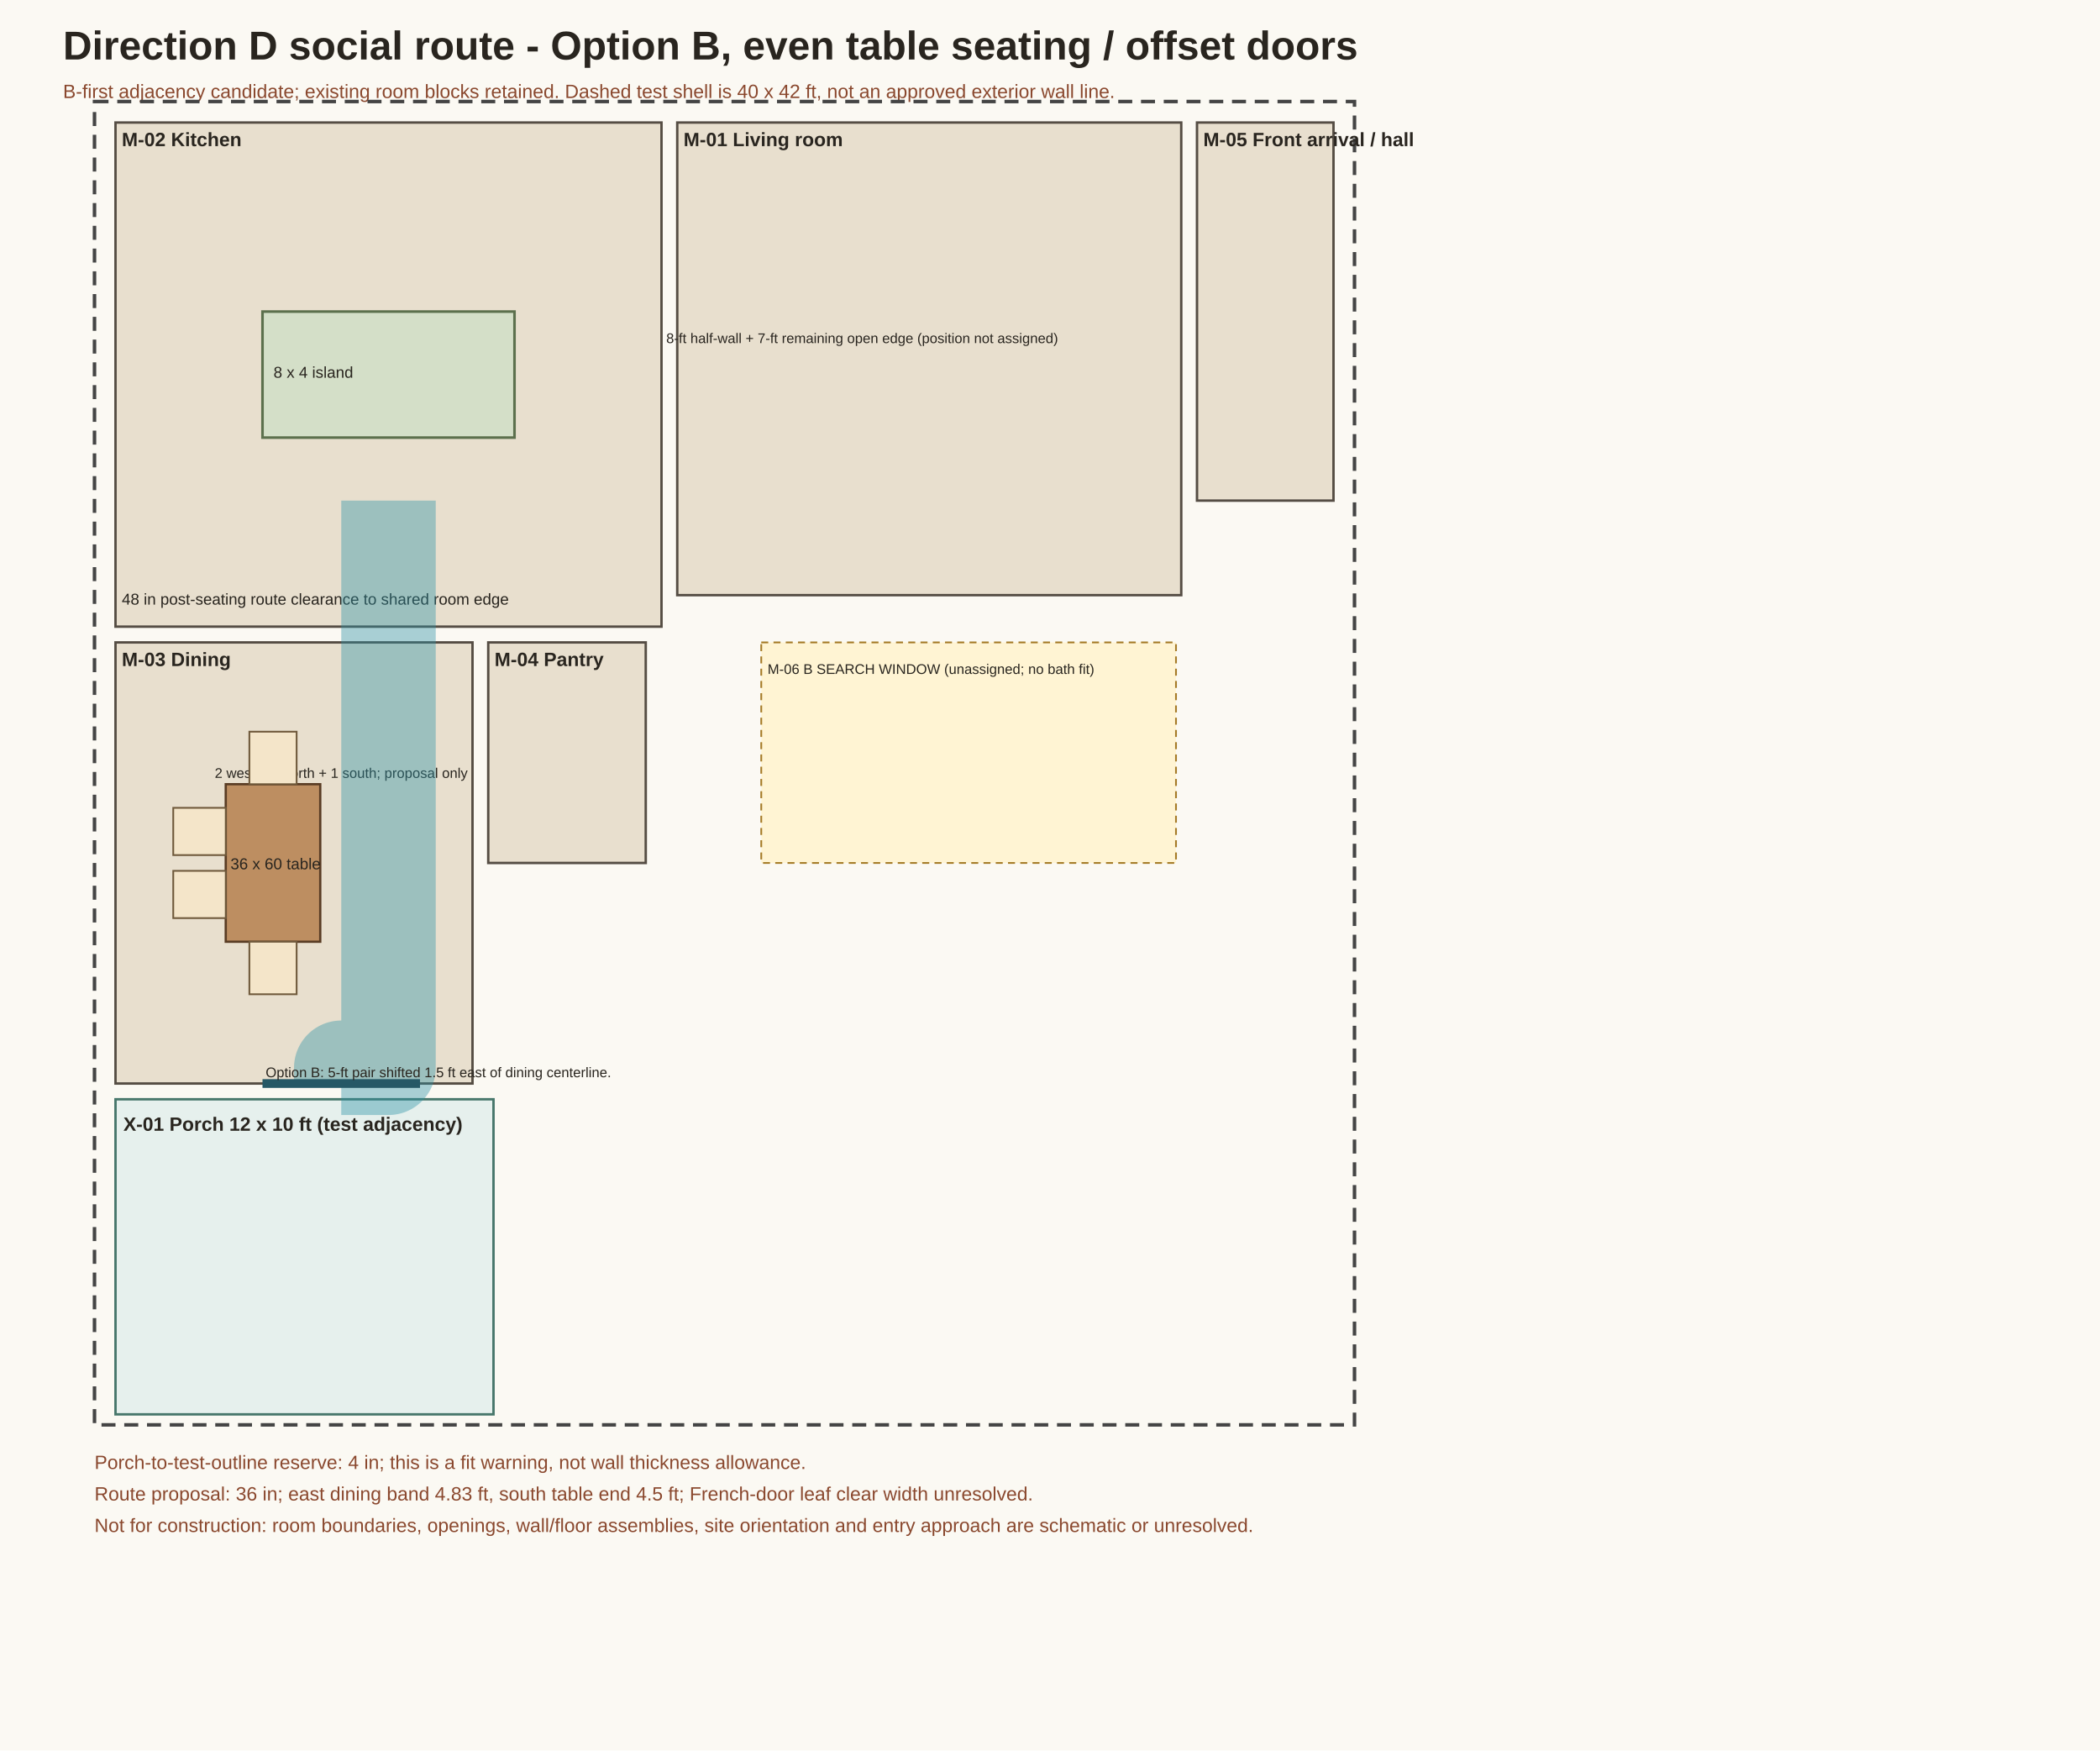
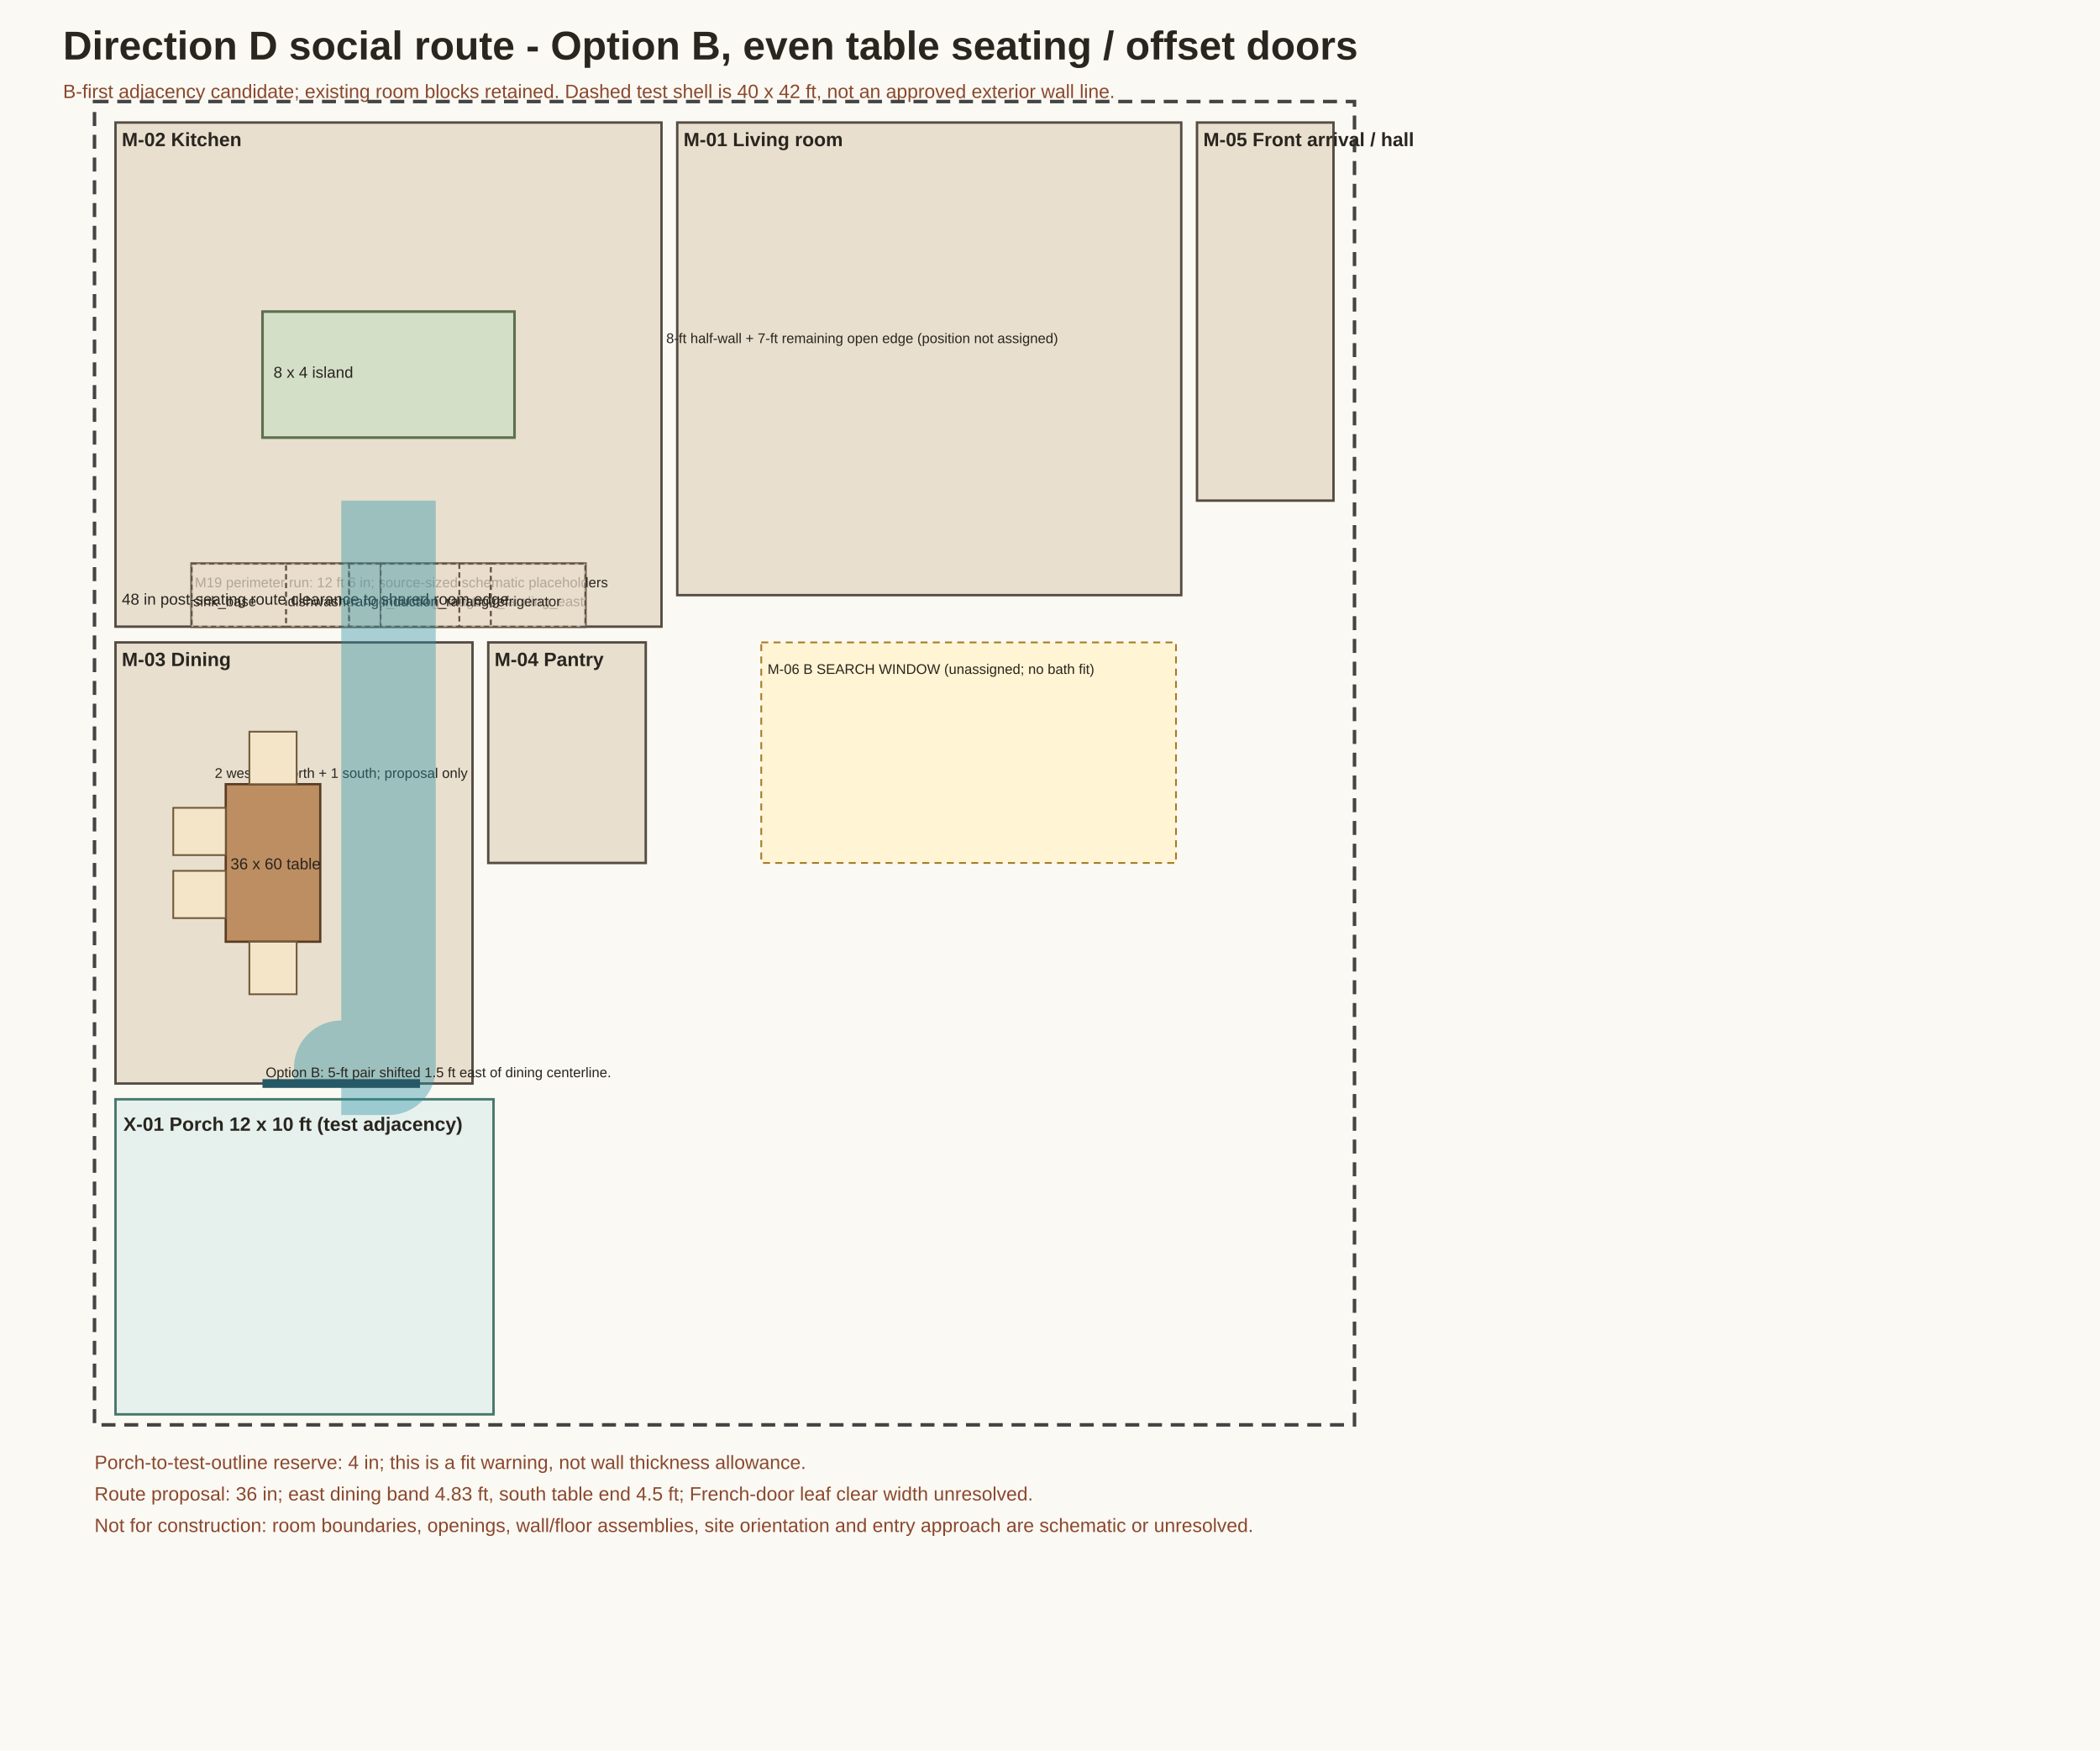
<svg xmlns="http://www.w3.org/2000/svg" width="1200" height="1000" viewBox="0 0 1200 1000">
-   <style>text{font-family:Arial,sans-serif;fill:#29251f}.h{font-size:23px;font-weight:bold}.label{font-size:11px;font-weight:bold}.small{font-size:9px}.tiny{font-size:8px}.note{font-size:11px;fill:#8a482e}.shell{fill:none;stroke:#444;stroke-width:2;stroke-dasharray:8 5}.room{fill:#e8dfce;stroke:#554d44;stroke-width:1.4}.bath{fill:#fff4d3;stroke:#a57b27;stroke-width:1;stroke-dasharray:4 3}.porch{fill:#e6f0ed;stroke:#47776b;stroke-width:1.4}.island{fill:#d4dfc8;stroke:#5c704d;stroke-width:1.5}.table{fill:#bd8e61;stroke:#593c24;stroke-width:1.3}.chair{fill:#f4e5c9;stroke:#6f593b;stroke-width:1}.route{fill:none;stroke:#2c91a6;stroke-width:54;stroke-opacity:.4;stroke-linejoin:round;stroke-linecap:butt}.door{stroke:#265866;stroke-width:5}</style>
+   <style>text{font-family:Arial,sans-serif;fill:#29251f}.h{font-size:23px;font-weight:bold}.label{font-size:11px;font-weight:bold}.small{font-size:9px}.tiny{font-size:8px}.note{font-size:11px;fill:#8a482e}.shell{fill:none;stroke:#444;stroke-width:2;stroke-dasharray:8 5}.room{fill:#e8dfce;stroke:#554d44;stroke-width:1.4}.bath{fill:#fff4d3;stroke:#a57b27;stroke-width:1;stroke-dasharray:4 3}.porch{fill:#e6f0ed;stroke:#47776b;stroke-width:1.4}.island{fill:#d4dfc8;stroke:#5c704d;stroke-width:1.5}.counter{fill:#f1e9dc;stroke:#675a4b;stroke-width:1.5}.appliance{fill:#e7d8c6;fill-opacity:.72;stroke:#625242;stroke-width:1;stroke-dasharray:3 2}.table{fill:#bd8e61;stroke:#593c24;stroke-width:1.3}.chair{fill:#f4e5c9;stroke:#6f593b;stroke-width:1}.route{fill:none;stroke:#2c91a6;stroke-width:54;stroke-opacity:.4;stroke-linejoin:round;stroke-linecap:butt}.door{stroke:#265866;stroke-width:5}</style>
  <rect width="1200" height="1000" fill="#fbf9f3" />
  <text x="36" y="34" class="h">Direction D social route - Option B, even table seating / offset doors</text>
  <text x="36" y="56" class="note">B-first adjacency candidate; existing room blocks retained. Dashed test shell is 40 x 42 ft, not an approved exterior wall line.</text>
  <rect x="54" y="58" width="720" height="756" class="shell" />
  <rect x="387" y="70" width="288" height="270" class="room" />
  <text x="390.6" y="83.5" class="label">M-01 Living room</text>
  <rect x="66" y="70" width="312" height="288" class="room" />
  <text x="69.6" y="83.5" class="label">M-02 Kitchen</text>
  <rect x="66" y="367" width="204" height="252" class="room" />
  <text x="69.6" y="380.5" class="label">M-03 Dining</text>
  <rect x="279" y="367" width="90" height="126" class="room" />
  <text x="282.6" y="380.5" class="label">M-04 Pantry</text>
  <rect x="684" y="70" width="78" height="216" class="room" />
  <text x="687.6" y="83.5" class="label">M-05 Front arrival / hall</text>
  <rect x="66" y="628" width="216" height="180" class="porch" />
  <text x="70.5" y="646" class="label">X-01 Porch 12 x 10 ft (test adjacency)</text>
  <rect x="435" y="367" width="237" height="126" class="bath" />
  <text x="438.6" y="385" class="tiny">M-06 B SEARCH WINDOW (unassigned; no bath fit)</text>
  <rect x="150" y="178" width="144" height="72" class="island" />
  <text x="156.3" y="215.8" class="small">8 x 4 island</text>
+   <rect x="109.5" y="322" width="225" height="36" class="counter" />
+   <text x="111.3" y="335.5" class="tiny">M19 perimeter run: 12 ft 6 in; source-sized schematic placeholders</text>
+   <rect x="109.5" y="322" width="54" height="36" class="appliance" />
+   <text x="110.4" y="346.3" class="tiny">sink_base</text>
+   <rect x="163.5" y="322" width="36" height="36" class="appliance" />
+   <text x="164.4" y="346.3" class="tiny">dishwasher</text>
+   <rect x="199.5" y="322" width="18" height="36" class="appliance" />
+   <text x="200.4" y="346.3" class="tiny">range_landing_west</text>
+   <rect x="217.5" y="322" width="45" height="36" class="appliance" />
+   <text x="218.4" y="346.3" class="tiny">induction_range</text>
+   <rect x="262.5" y="322" width="18" height="36" class="appliance" />
+   <text x="263.4" y="346.3" class="tiny">range_landing_east</text>
+   <rect x="280.5" y="322" width="54" height="36" class="appliance" />
+   <text x="281.4" y="346.3" class="tiny">refrigerator</text>
  <text x="69.6" y="345.4" class="small">48 in post-seating route clearance to shared room edge</text>
  <rect x="129" y="448" width="54" height="90" class="table" />
  <text x="131.7" y="496.6" class="small">36 x 60 table</text>
  <text x="380.7" y="196" class="tiny">8-ft half-wall + 7-ft remaining open edge (position not assigned)</text>
  <text x="54" y="839.2" class="note">Porch-to-test-outline reserve: 4 in; this is a fit warning, not wall thickness allowance.</text>
  <text x="54" y="857.2" class="note">Route proposal: 36 in; east dining band 4.83 ft, south table end 4.5 ft; French-door leaf clear width unresolved.</text>
  <text x="54" y="875.2" class="note">Not for construction: room boundaries, openings, wall/floor assemblies, site orientation and entry approach are schematic or unresolved.</text>
  <text x="122.7" y="444.4" class="tiny">2 west + 1 north + 1 south; proposal only</text>
  <rect x="99" y="461.5" width="30" height="27" class="chair" />
  <rect x="99" y="497.5" width="30" height="27" class="chair" />
  <rect x="142.5" y="418" width="27" height="30" class="chair" />
  <rect x="142.5" y="538" width="27" height="30" class="chair" />
  <polyline points="222,286 222,610 195,610 195,619" class="route" />
  <line x1="150" y1="619" x2="240" y2="619" class="door" />
  <text x="151.8" y="615.4" class="tiny">Option B: 5-ft pair shifted 1.5 ft east of dining centerline.</text>
</svg>
